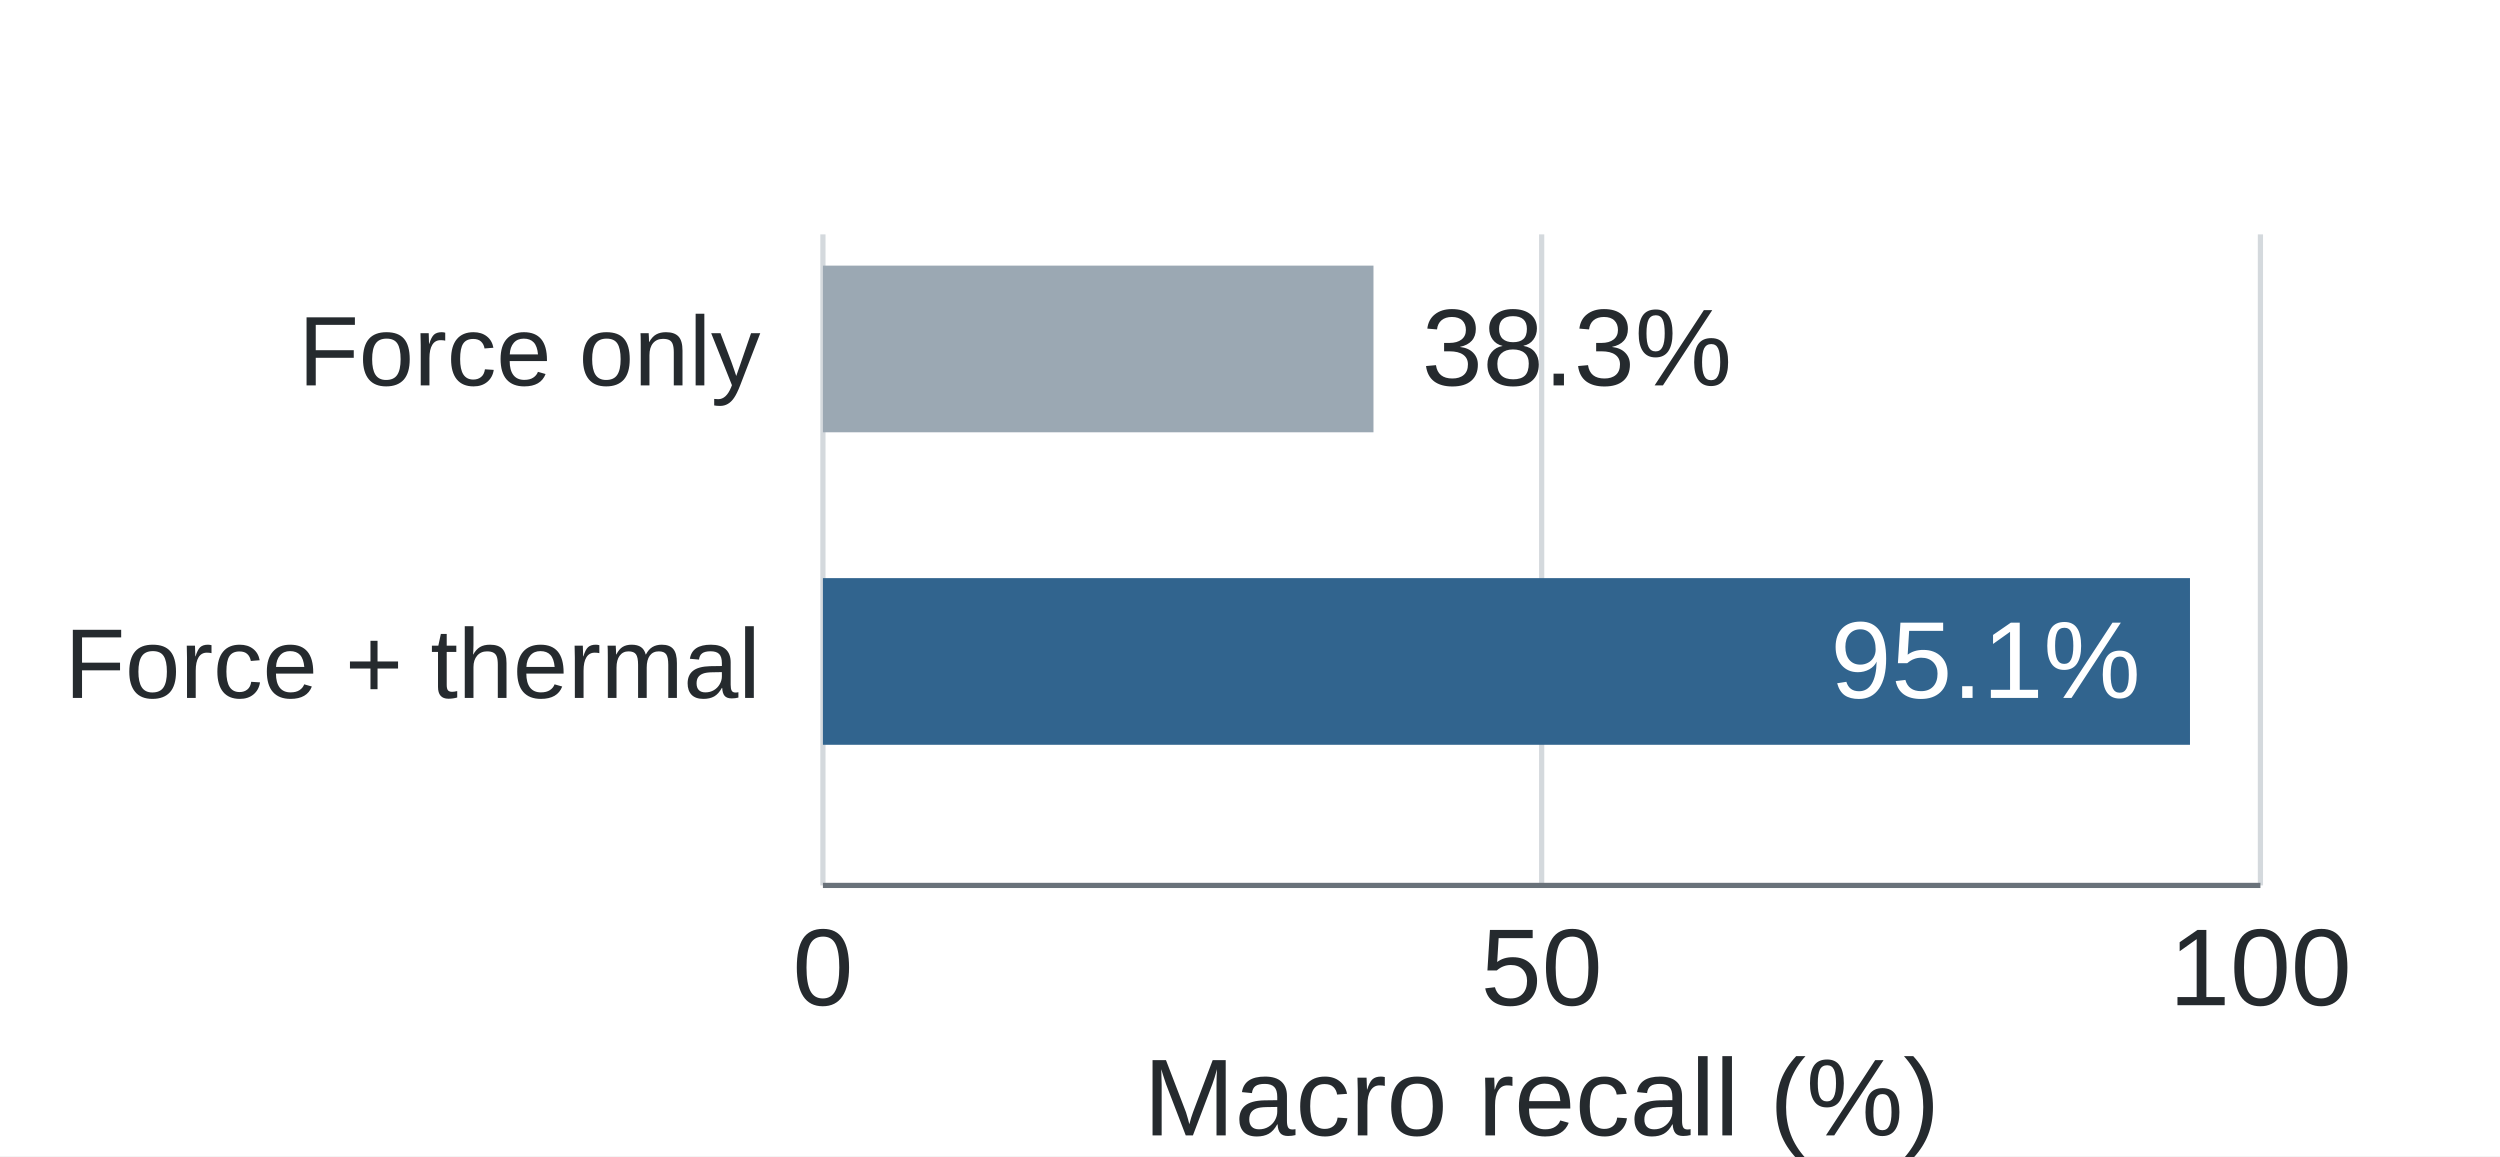
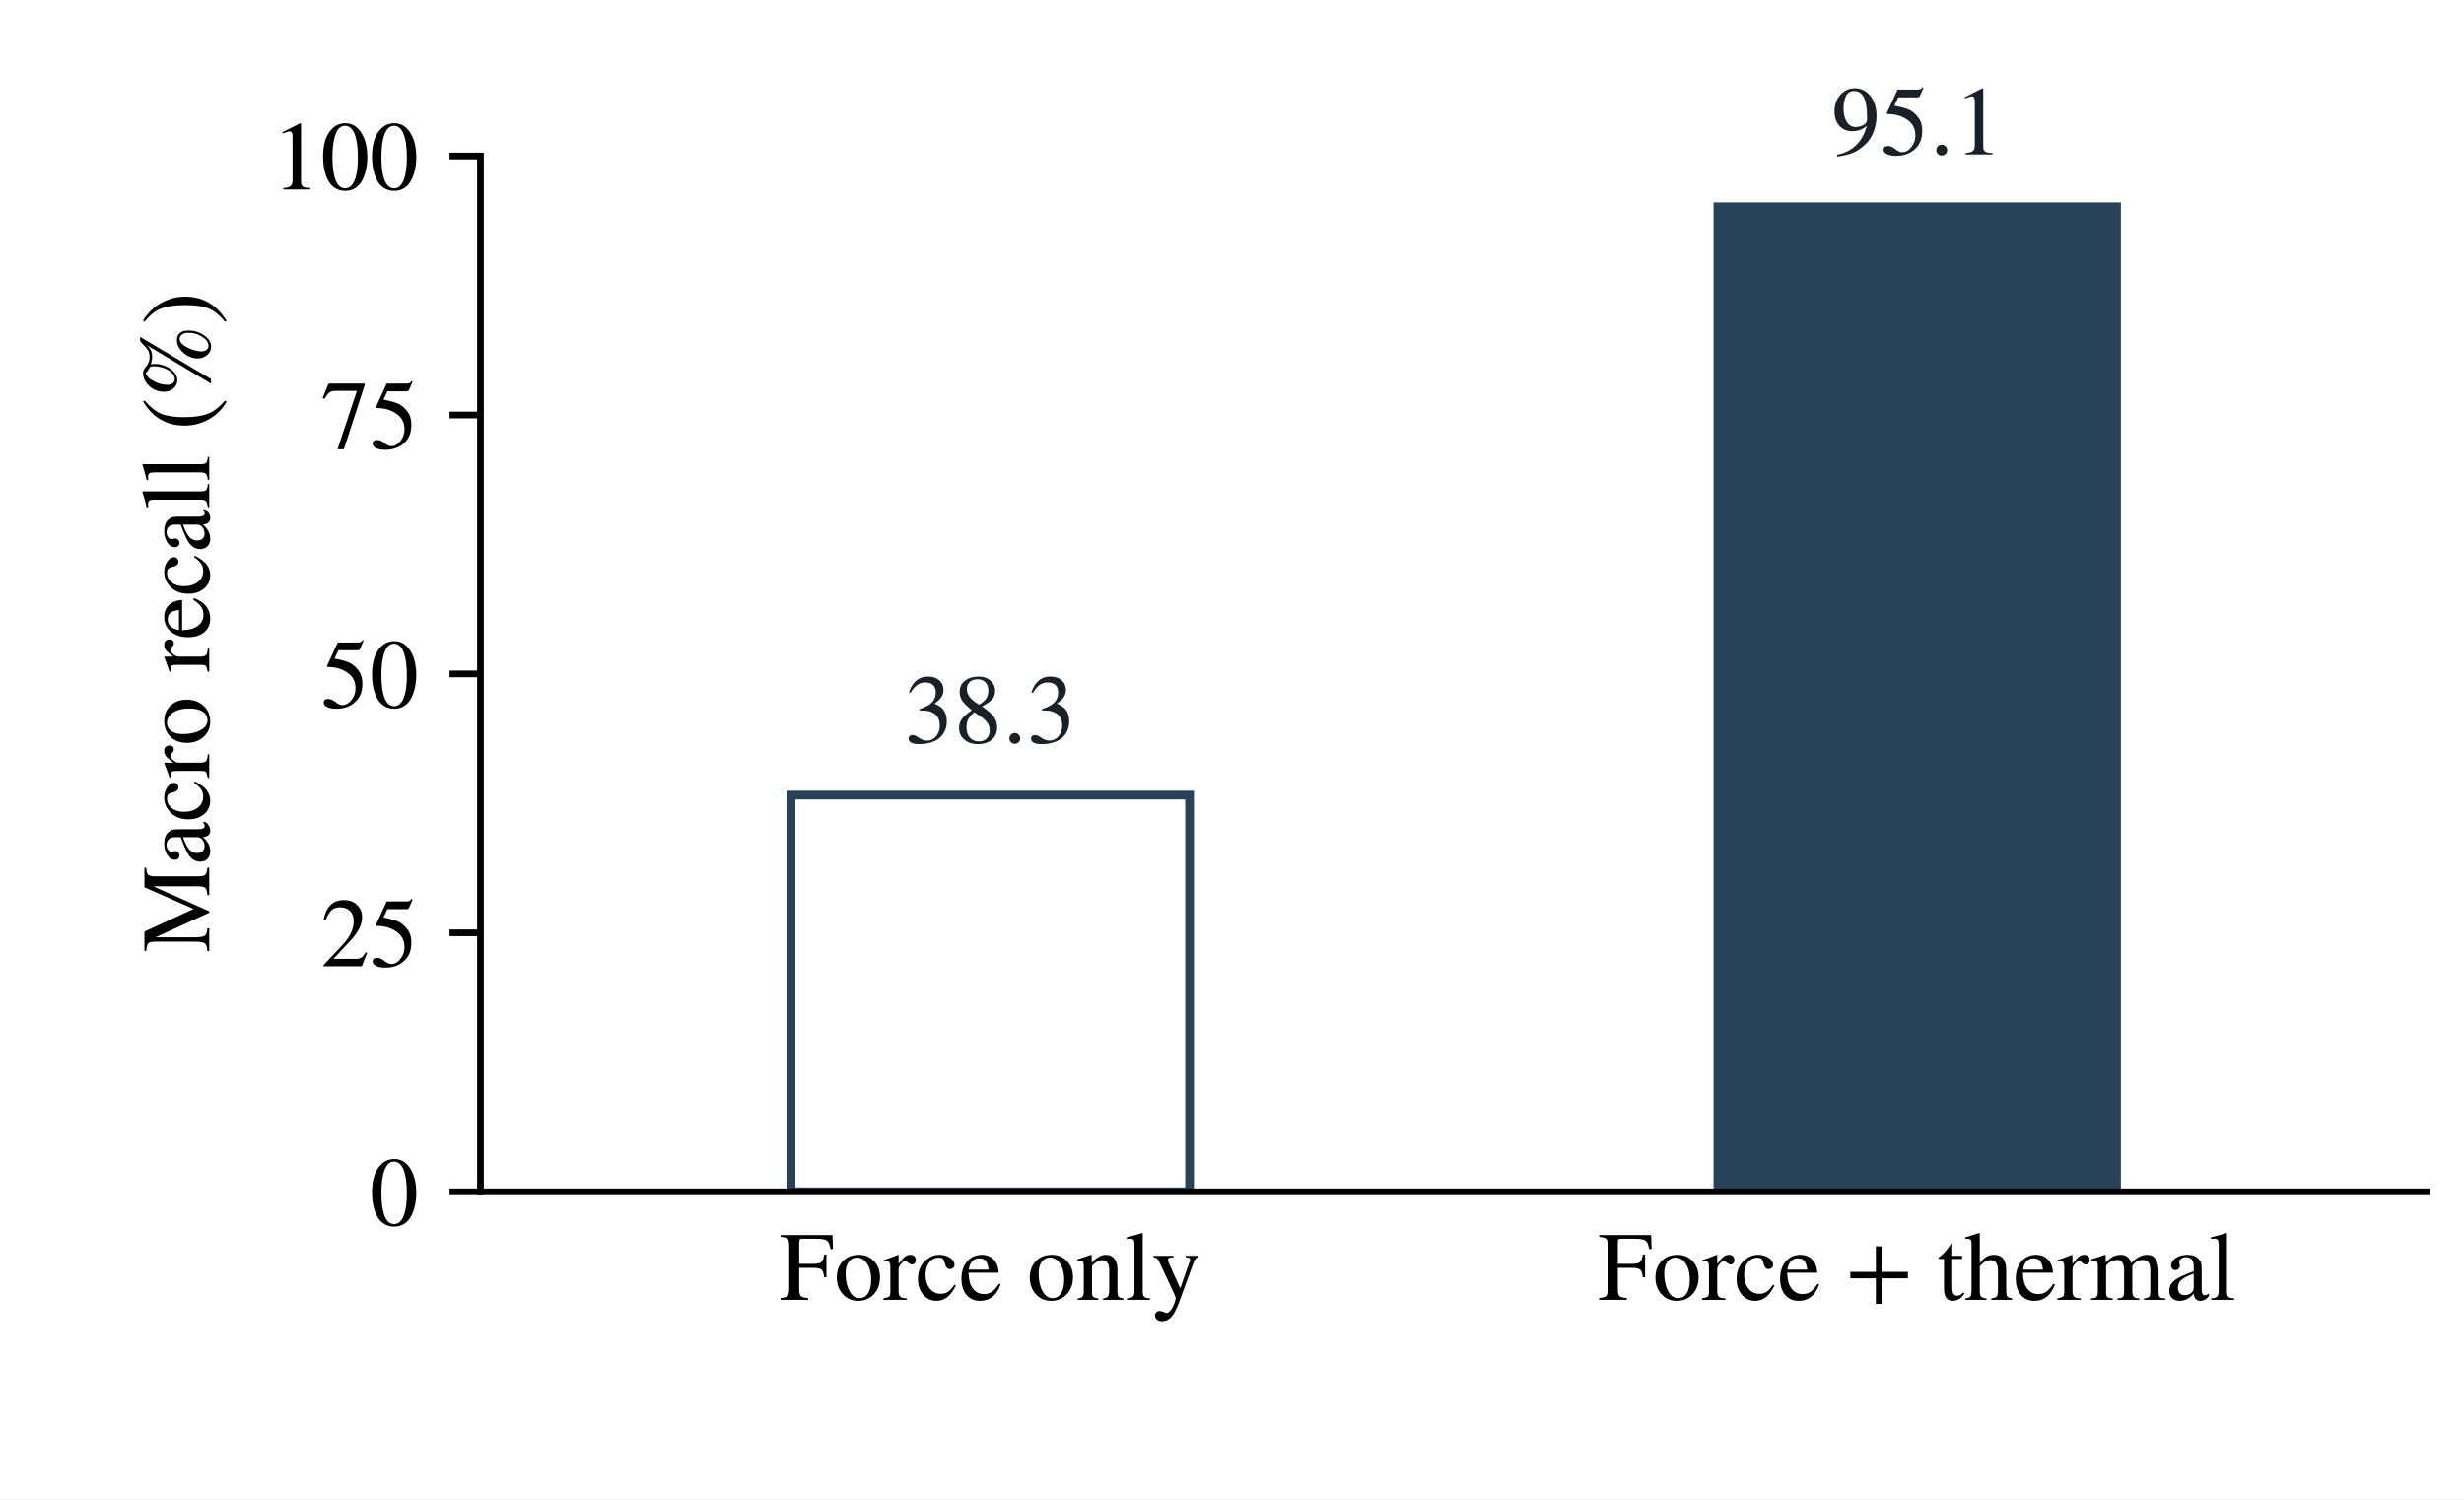
- <svg xmlns="http://www.w3.org/2000/svg" viewBox="0 0 480 222" role="img" aria-labelledby="title desc">
-   <rect width="480" height="222" fill="white" />
-   <path d="M158 45v125m138-125v125m138-125v125" fill="none" stroke="#d4d9dd" />
-   <path d="M158 170h276" fill="none" stroke="#69727a" />
-   <rect x="158" y="51" width="105.708" height="32" fill="#9ba8b3" />
-   <rect x="158" y="111" width="262.476" height="32" fill="#31648e" />
-   <g font-family="Arial, sans-serif" font-size="21" fill="#252a2e">
-     <text x="146" y="74" font-size="19" text-anchor="end">Force only</text>
-     <text x="146" y="134" font-size="19" text-anchor="end">Force + thermal</text>
-     <text x="273" y="74">38.3%</text>
-     <text x="411" y="134" text-anchor="end" fill="white">95.1%</text>
-     <text x="158" y="193" text-anchor="middle">0</text>
-     <text x="296" y="193" text-anchor="middle">50</text>
-     <text x="434" y="193" text-anchor="middle">100</text>
-     <text x="296" y="218" text-anchor="middle">Macro recall (%)</text>
+ <svg xmlns="http://www.w3.org/2000/svg" xmlns:xlink="http://www.w3.org/1999/xlink" width="239.04pt" height="145.44pt" viewBox="0 0 239.04 145.44" version="1.1">
+   <defs>
+     <style type="text/css">*{stroke-linejoin: round; stroke-linecap: butt}</style>
+   </defs>
+   <g id="figure_1">
+     <g id="patch_1">
+       <path d="M 0 145.44  L 239.04 145.44  L 239.04 0  L 0 0  z " style="fill: #ffffff" />
+     </g>
+     <g id="axes_1">
+       <g id="patch_2">
+         <path d="M 46.613 115.625  L 235.454 115.625  L 235.454 5.09  L 46.613 5.09  z " style="fill: #ffffff" />
+       </g>
+       <g id="matplotlib.axis_1">
+         <g id="xtick_1">
+           <g id="line2d_1" />
+           <g id="text_1">
+             <g transform="translate(75.62256 126.113) scale(0.095 -0.095)">
+               <defs>
+                 <path id="STIXGeneral-Regular-46" d="M 3494 3322  L 3334 3322  Q 3264 3757 3094 3875  Q 2925 3994 2349 3994  L 1504 3994  Q 1370 3994 1328 3946  Q 1286 3898 1286 3744  L 1286 2355  L 2195 2355  Q 2598 2355 2736 2470  Q 2874 2586 2918 2963  L 3066 2963  L 3066 1472  L 2918 1472  Q 2880 1862 2745 1977  Q 2611 2093 2195 2093  L 1286 2093  L 1286 717  Q 1286 352 1392 246  Q 1498 141 1869 122  L 1869 0  L 70 0  L 70 122  Q 435 147 534 259  Q 634 371 634 787  L 634 3526  Q 634 3878 538 3984  Q 442 4090 77 4115  L 77 4237  L 3462 4237  L 3494 3322  z " transform="scale(0.015625)" />
+                 <path id="STIXGeneral-Regular-6f" d="M 3008 1478  Q 3008 806 2608 371  Q 2208 -64 1568 -64  Q 979 -64 582 368  Q 186 800 186 1459  Q 186 2125 582 2534  Q 979 2944 1626 2944  Q 2221 2944 2614 2537  Q 3008 2131 3008 1478  z M 2432 1306  Q 2432 2035 2112 2445  Q 1856 2765 1504 2765  Q 1171 2765 966 2493  Q 762 2221 762 1747  Q 762 928 1101 435  Q 1318 115 1677 115  Q 2029 115 2230 432  Q 2432 749 2432 1306  z " transform="scale(0.015625)" />
+                 <path id="STIXGeneral-Regular-72" d="M 1024 2931  L 1024 2342  Q 1267 2688 1430 2816  Q 1594 2944 1792 2944  Q 1958 2944 2051 2854  Q 2144 2765 2144 2605  Q 2144 2470 2077 2393  Q 2010 2317 1894 2317  Q 1773 2317 1638 2445  Q 1536 2541 1472 2541  Q 1338 2541 1181 2355  Q 1024 2170 1024 2016  L 1024 576  Q 1024 301 1133 205  Q 1242 109 1568 96  L 1568 0  L 32 0  L 32 96  Q 339 154 412 224  Q 486 294 486 538  L 486 2138  Q 486 2349 438 2435  Q 390 2522 269 2522  Q 166 2522 45 2496  L 45 2598  Q 448 2726 992 2944  L 1024 2931  z " transform="scale(0.015625)" />
+                 <path id="STIXGeneral-Regular-63" d="M 2547 998  L 2637 941  Q 2362 403 2112 205  Q 1786 -64 1376 -64  Q 845 -64 502 336  Q 160 736 160 1357  Q 160 2170 698 2618  Q 1094 2944 1562 2944  Q 1965 2944 2256 2749  Q 2547 2554 2547 2285  Q 2547 2176 2457 2096  Q 2368 2016 2246 2016  Q 2022 2016 1939 2310  L 1901 2451  Q 1850 2630 1773 2694  Q 1696 2758 1523 2758  Q 1133 2758 893 2451  Q 653 2144 653 1645  Q 653 1094 928 745  Q 1203 397 1645 397  Q 1920 397 2118 528  Q 2317 659 2547 998  z " transform="scale(0.015625)" />
+                 <path id="STIXGeneral-Regular-65" d="M 2611 1050  L 2714 1005  Q 2330 -64 1376 -64  Q 813 -64 486 329  Q 160 723 160 1389  Q 160 2074 525 2509  Q 890 2944 1485 2944  Q 2061 2944 2374 2502  Q 2560 2246 2592 1773  L 621 1773  Q 646 1370 700 1158  Q 755 947 915 730  Q 1184 378 1626 378  Q 1939 378 2153 531  Q 2368 685 2611 1050  z M 634 1978  L 1939 1978  Q 1882 2381 1750 2547  Q 1619 2714 1312 2714  Q 1043 2714 864 2525  Q 685 2336 634 1978  z " transform="scale(0.015625)" />
+                 <path id="STIXGeneral-Regular-20" transform="scale(0.015625)" />
+                 <path id="STIXGeneral-Regular-6e" d="M 3104 0  L 1773 0  L 1779 96  Q 2016 115 2096 233  Q 2176 352 2176 672  L 2176 1946  Q 2176 2592 1709 2592  Q 1549 2592 1408 2515  Q 1267 2438 1050 2227  L 1050 461  Q 1050 269 1136 192  Q 1222 115 1466 96  L 1466 0  L 115 0  L 115 96  Q 358 115 435 214  Q 512 314 512 602  L 512 2157  Q 512 2394 467 2483  Q 422 2573 288 2573  Q 160 2573 102 2547  L 102 2656  Q 550 2784 979 2944  L 1030 2925  L 1030 2426  L 1037 2426  Q 1491 2944 1958 2944  Q 2323 2944 2518 2688  Q 2714 2432 2714 1958  L 2714 544  Q 2714 288 2790 205  Q 2867 122 3104 96  L 3104 0  z " transform="scale(0.015625)" />
+                 <path id="STIXGeneral-Regular-6c" d="M 1645 0  L 134 0  L 134 96  Q 435 122 531 221  Q 627 320 627 589  L 627 3590  Q 627 3821 569 3910  Q 512 4000 358 4000  Q 224 4000 122 3987  L 122 4090  Q 730 4237 1133 4371  L 1165 4346  L 1165 557  Q 1165 288 1254 201  Q 1344 115 1645 96  L 1645 0  z " transform="scale(0.015625)" />
+                 <path id="STIXGeneral-Regular-79" d="M 3040 2880  L 3040 2784  Q 2925 2771 2854 2700  Q 2784 2630 2720 2458  L 1760 -160  Q 1510 -838 1257 -1116  Q 1005 -1395 640 -1395  Q 435 -1395 313 -1289  Q 192 -1184 192 -1024  Q 192 -902 272 -816  Q 352 -730 467 -730  Q 653 -730 800 -813  Q 883 -858 966 -858  Q 1101 -858 1286 -576  Q 1376 -448 1459 -211  Q 1542 26 1542 115  Q 1542 198 1274 762  L 429 2566  Q 346 2752 90 2790  L 90 2880  L 1402 2880  L 1402 2784  Q 1197 2778 1117 2739  Q 1037 2701 1037 2611  Q 1037 2541 1120 2349  L 1837 749  L 2458 2515  Q 2483 2573 2483 2630  Q 2483 2784 2189 2784  L 2189 2880  L 3040 2880  z " transform="scale(0.015625)" />
+               </defs>
+               <use xlink:href="#STIXGeneral-Regular-46" />
+               <use xlink:href="#STIXGeneral-Regular-6f" transform="translate(55.59999 0)" />
+               <use xlink:href="#STIXGeneral-Regular-72" transform="translate(105.6 0)" />
+               <use xlink:href="#STIXGeneral-Regular-63" transform="translate(138.9 0)" />
+               <use xlink:href="#STIXGeneral-Regular-65" transform="translate(183.3 0)" />
+               <use xlink:href="#STIXGeneral-Regular-20" transform="translate(227.7 0)" />
+               <use xlink:href="#STIXGeneral-Regular-6f" transform="translate(252.6999 0)" />
+               <use xlink:href="#STIXGeneral-Regular-6e" transform="translate(302.6999 0)" />
+               <use xlink:href="#STIXGeneral-Regular-6c" transform="translate(352.6999 0)" />
+               <use xlink:href="#STIXGeneral-Regular-79" transform="translate(380.4999 0)" />
+             </g>
+           </g>
+         </g>
+         <g id="xtick_2">
+           <g id="line2d_2" />
+           <g id="text_2">
+             <g transform="translate(155.04 126.113) scale(0.095 -0.095)">
+               <defs>
+                 <path id="STIXGeneral-Regular-2b" d="M 4070 1408  L 2400 1408  L 2400 -262  L 1978 -262  L 1978 1408  L 307 1408  L 307 1830  L 1978 1830  L 1978 3501  L 2400 3501  L 2400 1830  L 4070 1830  L 4070 1408  z " transform="scale(0.015625)" />
+                 <path id="STIXGeneral-Regular-74" d="M 1702 493  L 1786 422  Q 1478 -64 1011 -64  Q 448 -64 448 749  L 448 2675  L 109 2675  Q 83 2694 83 2720  Q 83 2771 192 2842  Q 435 2982 813 3526  Q 826 3546 874 3606  Q 922 3667 941 3706  Q 986 3706 986 3622  L 986 2880  L 1632 2880  L 1632 2675  L 986 2675  L 986 845  Q 986 538 1062 403  Q 1139 269 1318 269  Q 1510 269 1702 493  z " transform="scale(0.015625)" />
+                 <path id="STIXGeneral-Regular-68" d="M 3117 0  L 1760 0  L 1760 96  Q 2042 128 2118 224  Q 2195 320 2195 653  L 2195 1920  Q 2195 2598 1722 2598  Q 1530 2598 1370 2508  Q 1210 2419 1005 2195  L 1005 653  Q 1005 320 1081 224  Q 1158 128 1440 96  L 1440 0  L 58 0  L 58 96  Q 333 134 400 224  Q 467 314 467 653  L 467 3667  Q 467 3872 406 3933  Q 346 3994 141 3994  Q 83 3994 64 3987  L 64 4090  L 237 4141  Q 730 4288 973 4371  L 1005 4352  L 1005 2406  Q 1229 2694 1446 2819  Q 1664 2944 1946 2944  Q 2733 2944 2733 1926  L 2733 653  Q 2733 320 2793 233  Q 2854 147 3117 96  L 3117 0  z " transform="scale(0.015625)" />
+                 <path id="STIXGeneral-Regular-6d" d="M 4960 0  L 3565 0  L 3565 96  Q 3834 122 3907 208  Q 3981 294 3981 576  L 3981 1894  Q 3981 2278 3869 2444  Q 3757 2611 3488 2611  Q 3264 2611 3107 2521  Q 2950 2432 2803 2221  L 2803 608  Q 2803 301 2896 201  Q 2989 102 3264 96  L 3264 0  L 1830 0  L 1830 96  Q 2112 115 2189 188  Q 2266 262 2266 550  L 2266 1901  Q 2266 2611 1850 2611  Q 1670 2611 1468 2531  Q 1267 2451 1171 2336  Q 1088 2240 1088 2227  L 1088 448  Q 1088 243 1177 176  Q 1267 109 1523 96  L 1523 0  L 102 0  L 102 96  Q 371 102 460 195  Q 550 288 550 563  L 550 2150  Q 550 2387 499 2480  Q 448 2573 326 2573  Q 230 2573 122 2547  L 122 2656  Q 557 2778 1011 2944  L 1062 2925  L 1062 2451  L 1075 2451  Q 1363 2752 1584 2848  Q 1805 2944 2054 2944  Q 2560 2944 2733 2406  Q 3232 2944 3776 2944  Q 4518 2944 4518 1792  L 4518 493  Q 4518 282 4582 202  Q 4646 122 4794 109  L 4960 96  L 4960 0  z " transform="scale(0.015625)" />
+                 <path id="STIXGeneral-Regular-61" d="M 2829 422  L 2829 243  Q 2586 -64 2253 -64  Q 1888 -64 1843 403  L 1837 403  Q 1427 -64 909 -64  Q 608 -64 422 112  Q 237 288 237 602  Q 237 1050 685 1350  Q 992 1555 1837 1869  L 1837 2214  Q 1837 2502 1699 2646  Q 1562 2790 1338 2790  Q 1146 2790 1018 2697  Q 890 2605 890 2477  Q 890 2419 909 2348  Q 928 2278 928 2208  Q 928 2112 841 2029  Q 755 1946 634 1946  Q 525 1946 441 2029  Q 358 2112 358 2240  Q 358 2547 685 2752  Q 986 2944 1421 2944  Q 1939 2944 2176 2656  Q 2291 2522 2323 2384  Q 2355 2246 2355 1946  L 2355 723  Q 2355 301 2554 301  Q 2682 301 2829 422  z M 1837 813  L 1837 1715  Q 1248 1510 1018 1293  Q 800 1094 800 800  Q 800 557 921 432  Q 1043 307 1242 307  Q 1453 307 1613 410  Q 1747 506 1792 589  Q 1837 672 1837 813  z " transform="scale(0.015625)" />
+               </defs>
+               <use xlink:href="#STIXGeneral-Regular-46" />
+               <use xlink:href="#STIXGeneral-Regular-6f" transform="translate(55.59999 0)" />
+               <use xlink:href="#STIXGeneral-Regular-72" transform="translate(105.6 0)" />
+               <use xlink:href="#STIXGeneral-Regular-63" transform="translate(138.9 0)" />
+               <use xlink:href="#STIXGeneral-Regular-65" transform="translate(183.3 0)" />
+               <use xlink:href="#STIXGeneral-Regular-20" transform="translate(227.7 0)" />
+               <use xlink:href="#STIXGeneral-Regular-2b" transform="translate(252.6999 0)" />
+               <use xlink:href="#STIXGeneral-Regular-20" transform="translate(321.1999 0)" />
+               <use xlink:href="#STIXGeneral-Regular-74" transform="translate(346.1999 0)" />
+               <use xlink:href="#STIXGeneral-Regular-68" transform="translate(373.9999 0)" />
+               <use xlink:href="#STIXGeneral-Regular-65" transform="translate(423.9999 0)" />
+               <use xlink:href="#STIXGeneral-Regular-72" transform="translate(468.3999 0)" />
+               <use xlink:href="#STIXGeneral-Regular-6d" transform="translate(501.6999 0)" />
+               <use xlink:href="#STIXGeneral-Regular-61" transform="translate(579.4998 0)" />
+               <use xlink:href="#STIXGeneral-Regular-6c" transform="translate(623.8998 0)" />
+             </g>
+           </g>
+         </g>
+       </g>
+       <g id="matplotlib.axis_2">
+         <g id="ytick_1">
+           <g id="line2d_3">
+             <defs>
+               <path id="m03f2e68dbb" d="M 0 0  L -3 0  " style="stroke: #000000; stroke-width: 0.65" />
+             </defs>
+             <g>
+               <use xlink:href="#m03f2e68dbb" x="46.613" y="115.625" style="stroke: #000000; stroke-width: 0.65" />
+             </g>
+           </g>
+           <g id="text_3">
+             <g transform="translate(35.8628 118.8689) scale(0.095 -0.095)">
+               <defs>
+                 <path id="STIXGeneral-Regular-30" d="M 3046 2112  Q 3046 1683 2963 1302  Q 2880 922 2717 602  Q 2554 282 2266 96  Q 1978 -90 1600 -90  Q 1210 -90 915 108  Q 621 307 461 640  Q 301 973 227 1350  Q 154 1728 154 2150  Q 154 2746 301 3222  Q 448 3699 790 4012  Q 1133 4326 1626 4326  Q 2253 4326 2649 3712  Q 3046 3098 3046 2112  z M 2432 2080  Q 2432 3091 2217 3625  Q 2003 4160 1587 4160  Q 1190 4160 979 3622  Q 768 3085 768 2106  Q 768 1120 979 598  Q 1190 77 1600 77  Q 2003 77 2217 598  Q 2432 1120 2432 2080  z " transform="scale(0.015625)" />
+               </defs>
+               <use xlink:href="#STIXGeneral-Regular-30" />
+             </g>
+           </g>
+         </g>
+         <g id="ytick_2">
+           <g id="line2d_4">
+             <g>
+               <use xlink:href="#m03f2e68dbb" x="46.613" y="90.503" style="stroke: #000000; stroke-width: 0.65" />
+             </g>
+           </g>
+           <g id="text_4">
+             <g transform="translate(31.1128 93.74745) scale(0.095 -0.095)">
+               <defs>
+                 <path id="STIXGeneral-Regular-32" d="M 3034 877  L 2688 0  L 186 0  L 186 77  L 1325 1286  Q 1773 1754 1965 2144  Q 2157 2534 2157 2950  Q 2157 3379 1920 3616  Q 1683 3853 1267 3853  Q 922 3853 720 3673  Q 518 3494 326 3021  L 192 3053  Q 301 3648 630 3987  Q 960 4326 1523 4326  Q 2054 4326 2380 4006  Q 2707 3686 2707 3200  Q 2707 2477 1888 1613  L 832 486  L 2330 486  Q 2541 486 2665 569  Q 2790 653 2944 915  L 3034 877  z " transform="scale(0.015625)" />
+                 <path id="STIXGeneral-Regular-35" d="M 2803 4358  L 2573 3814  Q 2534 3731 2400 3731  L 1158 3731  L 902 3187  Q 1606 3053 1920 2896  Q 2234 2739 2502 2368  Q 2726 2061 2726 1555  Q 2726 1094 2576 780  Q 2426 467 2099 224  Q 1664 -90 1011 -90  Q 646 -90 422 19  Q 198 128 198 307  Q 198 550 486 550  Q 717 550 960 352  Q 1210 147 1414 147  Q 1747 147 2012 480  Q 2278 813 2278 1229  Q 2278 1843 1850 2189  Q 1293 2637 486 2637  Q 410 2637 410 2688  L 416 2720  L 1114 4237  L 2438 4237  Q 2547 4237 2608 4269  Q 2669 4301 2746 4403  L 2803 4358  z " transform="scale(0.015625)" />
+               </defs>
+               <use xlink:href="#STIXGeneral-Regular-32" />
+               <use xlink:href="#STIXGeneral-Regular-35" transform="translate(49.99999 0)" />
+             </g>
+           </g>
+         </g>
+         <g id="ytick_3">
+           <g id="line2d_5">
+             <g>
+               <use xlink:href="#m03f2e68dbb" x="46.613" y="65.382" style="stroke: #000000; stroke-width: 0.65" />
+             </g>
+           </g>
+           <g id="text_5">
+             <g transform="translate(31.1128 68.62599) scale(0.095 -0.095)">
+               <use xlink:href="#STIXGeneral-Regular-35" />
+               <use xlink:href="#STIXGeneral-Regular-30" transform="translate(49.99999 0)" />
+             </g>
+           </g>
+         </g>
+         <g id="ytick_4">
+           <g id="line2d_6">
+             <g>
+               <use xlink:href="#m03f2e68dbb" x="46.613" y="40.26" style="stroke: #000000; stroke-width: 0.65" />
+             </g>
+           </g>
+           <g id="text_6">
+             <g transform="translate(31.1128 43.50454) scale(0.095 -0.095)">
+               <defs>
+                 <path id="STIXGeneral-Regular-37" d="M 2874 4134  L 1517 -51  L 1101 -51  L 2368 3763  L 992 3763  Q 717 3763 582 3667  Q 448 3571 243 3238  L 128 3296  L 512 4237  L 2874 4237  L 2874 4134  z " transform="scale(0.015625)" />
+               </defs>
+               <use xlink:href="#STIXGeneral-Regular-37" />
+               <use xlink:href="#STIXGeneral-Regular-35" transform="translate(49.99999 0)" />
+             </g>
+           </g>
+         </g>
+         <g id="ytick_5">
+           <g id="line2d_7">
+             <g>
+               <use xlink:href="#m03f2e68dbb" x="46.613" y="15.139" style="stroke: #000000; stroke-width: 0.65" />
+             </g>
+           </g>
+           <g id="text_7">
+             <g transform="translate(26.3628 18.38308) scale(0.095 -0.095)">
+               <defs>
+                 <path id="STIXGeneral-Regular-31" d="M 2522 0  L 755 0  L 755 96  Q 1107 115 1235 227  Q 1363 339 1363 608  L 1363 3482  Q 1363 3795 1171 3795  Q 1082 3795 883 3718  L 710 3654  L 710 3744  L 1856 4326  L 1914 4307  L 1914 486  Q 1914 275 2042 185  Q 2170 96 2522 96  L 2522 0  z " transform="scale(0.015625)" />
+               </defs>
+               <use xlink:href="#STIXGeneral-Regular-31" />
+               <use xlink:href="#STIXGeneral-Regular-30" transform="translate(49.99999 0)" />
+               <use xlink:href="#STIXGeneral-Regular-30" transform="translate(99.99997 0)" />
+             </g>
+           </g>
+         </g>
+         <g id="text_8">
+           <g transform="translate(20.301 92.39264) rotate(-90) scale(0.095 -0.095)">
+             <defs>
+               <path id="STIXGeneral-Regular-4d" d="M 5530 0  L 3738 0  L 3738 122  Q 4115 147 4214 265  Q 4314 384 4314 787  L 4314 3661  L 2682 0  L 2592 0  L 979 3514  L 979 966  Q 979 448 1088 294  Q 1197 141 1574 122  L 1574 0  L 77 0  L 77 122  Q 358 141 480 205  Q 602 269 650 432  Q 698 595 698 966  L 698 3514  Q 698 3878 589 3984  Q 480 4090 90 4115  L 90 4237  L 1357 4237  L 2835 1024  L 4250 4237  L 5523 4237  L 5523 4115  Q 5178 4109 5072 3993  Q 4966 3878 4966 3520  L 4966 717  Q 4966 378 5072 262  Q 5178 147 5530 122  L 5530 0  z " transform="scale(0.015625)" />
+               <path id="STIXGeneral-Regular-28" d="M 1946 -1030  L 1869 -1133  Q 1126 -710 716 32  Q 307 774 307 1613  Q 307 3386 1888 4326  L 1946 4224  Q 1293 3667 1075 3126  Q 858 2586 858 1632  Q 858 685 1082 96  Q 1306 -493 1946 -1030  z " transform="scale(0.015625)" />
+               <path id="STIXGeneral-Regular-25" d="M 4390 1363  Q 4390 781 4070 329  Q 3750 -122 3341 -122  Q 3014 -122 2790 134  Q 2566 390 2566 762  Q 2566 1274 2940 1693  Q 3315 2112 3776 2112  Q 4070 2112 4230 1917  Q 4390 1722 4390 1363  z M 4243 1376  Q 4243 1626 4131 1779  Q 4019 1933 3840 1933  Q 3654 1933 3526 1786  Q 3315 1562 3171 1187  Q 3027 813 3027 486  Q 3027 301 3129 176  Q 3232 51 3386 51  Q 3718 51 3980 457  Q 4243 864 4243 1376  z M 3974 4518  L 1222 -115  L 922 -115  L 3443 4096  Q 3264 3891 3094 3811  Q 2925 3731 2669 3731  Q 2445 3731 2182 3821  Q 2208 3674 2208 3539  Q 2208 3206 2067 2873  Q 1926 2541 1696 2323  Q 1453 2086 1146 2086  Q 826 2086 608 2339  Q 390 2592 390 2963  Q 390 3507 761 3916  Q 1133 4326 1626 4326  Q 1792 4326 2010 4147  Q 2310 3898 2624 3898  Q 2918 3898 3084 3994  Q 3251 4090 3693 4518  L 3974 4518  z M 2054 3642  Q 2054 3782 2025 3833  Q 1997 3885 1894 3936  Q 1747 4006 1613 4154  Q 1414 4058 1331 3984  Q 1248 3910 1152 3750  Q 845 3264 845 2707  Q 845 2509 944 2384  Q 1043 2259 1210 2259  Q 1549 2259 1801 2675  Q 2054 3091 2054 3642  z " transform="scale(0.015625)" />
+               <path id="STIXGeneral-Regular-29" d="M 186 4224  L 262 4326  Q 992 3891 1408 3148  Q 1824 2406 1824 1581  Q 1824 -166 243 -1133  L 186 -1030  Q 845 -486 1059 54  Q 1274 595 1274 1562  Q 1274 2534 1059 3120  Q 845 3706 186 4224  z " transform="scale(0.015625)" />
+             </defs>
+             <use xlink:href="#STIXGeneral-Regular-4d" />
+             <use xlink:href="#STIXGeneral-Regular-61" transform="translate(88.89999 0)" />
+             <use xlink:href="#STIXGeneral-Regular-63" transform="translate(133.3 0)" />
+             <use xlink:href="#STIXGeneral-Regular-72" transform="translate(177.7 0)" />
+             <use xlink:href="#STIXGeneral-Regular-6f" transform="translate(211 0)" />
+             <use xlink:href="#STIXGeneral-Regular-20" transform="translate(261 0)" />
+             <use xlink:href="#STIXGeneral-Regular-72" transform="translate(285.9999 0)" />
+             <use xlink:href="#STIXGeneral-Regular-65" transform="translate(319.2999 0)" />
+             <use xlink:href="#STIXGeneral-Regular-63" transform="translate(363.6999 0)" />
+             <use xlink:href="#STIXGeneral-Regular-61" transform="translate(408.0999 0)" />
+             <use xlink:href="#STIXGeneral-Regular-6c" transform="translate(452.4999 0)" />
+             <use xlink:href="#STIXGeneral-Regular-6c" transform="translate(480.2999 0)" />
+             <use xlink:href="#STIXGeneral-Regular-20" transform="translate(508.0999 0)" />
+             <use xlink:href="#STIXGeneral-Regular-28" transform="translate(533.0999 0)" />
+             <use xlink:href="#STIXGeneral-Regular-25" transform="translate(566.3999 0)" />
+             <use xlink:href="#STIXGeneral-Regular-29" transform="translate(641.0998 0)" />
+           </g>
+         </g>
+       </g>
+       <g id="patch_3">
+         <path d="M 76.738 115.625  L 115.405 115.625  L 115.405 77.139  L 76.738 77.139  z " clip-path="url(#p633b72499e)" style="fill: #ffffff; stroke: #284359; stroke-width: 0.85; stroke-linejoin: miter" />
+       </g>
+       <g id="patch_4">
+         <path d="M 166.662 115.625  L 205.33 115.625  L 205.33 20.063  L 166.662 20.063  z " clip-path="url(#p633b72499e)" style="fill: #284359; stroke: #284359; stroke-width: 0.85; stroke-linejoin: miter" />
+       </g>
+       <g id="patch_5">
+         <path d="M 46.613 115.625  L 46.613 15.139  " style="fill: none; stroke: #000000; stroke-width: 0.65; stroke-linejoin: miter; stroke-linecap: square" />
+       </g>
+       <g id="patch_6">
+         <path d="M 46.613 115.625  L 235.454 115.625  " style="fill: none; stroke: #000000; stroke-width: 0.65; stroke-linejoin: miter; stroke-linecap: square" />
+       </g>
+       <g id="text_9">
+         <g style="fill: #182127" transform="translate(87.75881 72.06236) scale(0.095 -0.095)">
+           <defs>
+             <path id="STIXGeneral-Regular-33" d="M 390 3264  L 288 3290  Q 435 3770 748 4048  Q 1062 4326 1542 4326  Q 1990 4326 2265 4083  Q 2541 3840 2541 3450  Q 2541 2925 1946 2566  Q 2298 2413 2477 2227  Q 2758 1914 2758 1402  Q 2758 890 2464 506  Q 2246 211 1840 60  Q 1434 -90 979 -90  Q 262 -90 262 275  Q 262 378 339 442  Q 416 506 525 506  Q 685 506 915 339  Q 1197 141 1466 141  Q 1818 141 2058 425  Q 2298 710 2298 1120  Q 2298 1856 1632 2048  Q 1434 2112 979 2112  L 979 2202  Q 1338 2323 1517 2432  Q 2035 2726 2035 3290  Q 2035 3610 1852 3776  Q 1670 3942 1344 3942  Q 768 3942 390 3264  z " transform="scale(0.015625)" />
+             <path id="STIXGeneral-Regular-38" d="M 2848 992  Q 2848 499 2505 204  Q 2163 -90 1587 -90  Q 1050 -90 704 204  Q 358 499 358 954  Q 358 1293 524 1533  Q 691 1773 1190 2125  Q 710 2522 553 2765  Q 397 3008 397 3328  Q 397 3782 745 4054  Q 1094 4326 1638 4326  Q 2106 4326 2410 4060  Q 2714 3795 2714 3411  Q 2714 3059 2531 2848  Q 2349 2637 1856 2374  Q 2432 1990 2640 1689  Q 2848 1389 2848 992  z M 2272 3411  Q 2272 3744 2086 3945  Q 1901 4147 1574 4147  Q 1248 4147 1059 3977  Q 870 3808 870 3513  Q 870 3219 1059 2979  Q 1248 2739 1670 2490  Q 1997 2682 2134 2896  Q 2272 3110 2272 3411  z M 1734 1741  L 1357 1997  Q 1075 1766 960 1545  Q 845 1325 845 1011  Q 845 576 1065 333  Q 1286 90 1658 90  Q 1971 90 2166 285  Q 2362 480 2362 794  Q 2362 1082 2214 1299  Q 2067 1517 1734 1741  z " transform="scale(0.015625)" />
+             <path id="STIXGeneral-Regular-2e" d="M 1158 275  Q 1158 134 1052 32  Q 947 -70 800 -70  Q 653 -70 550 32  Q 448 134 448 281  Q 448 429 553 534  Q 659 640 806 640  Q 947 640 1052 531  Q 1158 422 1158 275  z " transform="scale(0.015625)" />
+           </defs>
+           <use xlink:href="#STIXGeneral-Regular-33" />
+           <use xlink:href="#STIXGeneral-Regular-38" transform="translate(49.99999 0)" />
+           <use xlink:href="#STIXGeneral-Regular-2e" transform="translate(99.99997 0)" />
+           <use xlink:href="#STIXGeneral-Regular-33" transform="translate(125 0)" />
+         </g>
+       </g>
+       <g id="text_10">
+         <g style="fill: #182127" transform="translate(177.6834 14.98641) scale(0.095 -0.095)">
+           <defs>
+             <path id="STIXGeneral-Regular-39" d="M 378 -141  L 358 -13  Q 1094 115 1603 608  Q 2112 1101 2304 1882  Q 1933 1517 1344 1517  Q 826 1517 509 1875  Q 192 2234 192 2816  Q 192 3462 573 3894  Q 954 4326 1523 4326  Q 2131 4326 2528 3840  Q 2938 3328 2938 2522  Q 2938 1958 2742 1462  Q 2547 966 2170 621  Q 1773 262 1395 105  Q 1018 -51 378 -141  z M 2317 2272  L 2317 2522  Q 2317 4147 1472 4147  Q 1171 4147 1005 3930  Q 909 3802 845 3546  Q 781 3290 781 3034  Q 781 2464 995 2128  Q 1210 1792 1568 1792  Q 1824 1792 2070 1917  Q 2317 2042 2317 2272  z " transform="scale(0.015625)" />
+           </defs>
+           <use xlink:href="#STIXGeneral-Regular-39" />
+           <use xlink:href="#STIXGeneral-Regular-35" transform="translate(49.99999 0)" />
+           <use xlink:href="#STIXGeneral-Regular-2e" transform="translate(99.99997 0)" />
+           <use xlink:href="#STIXGeneral-Regular-31" transform="translate(125 0)" />
+         </g>
+       </g>
+     </g>
  </g>
+   <defs>
+     <clipPath id="p633b72499e">
+       <rect x="46.613" y="5.09" width="188.842" height="110.534" />
+     </clipPath>
+   </defs>
</svg>
